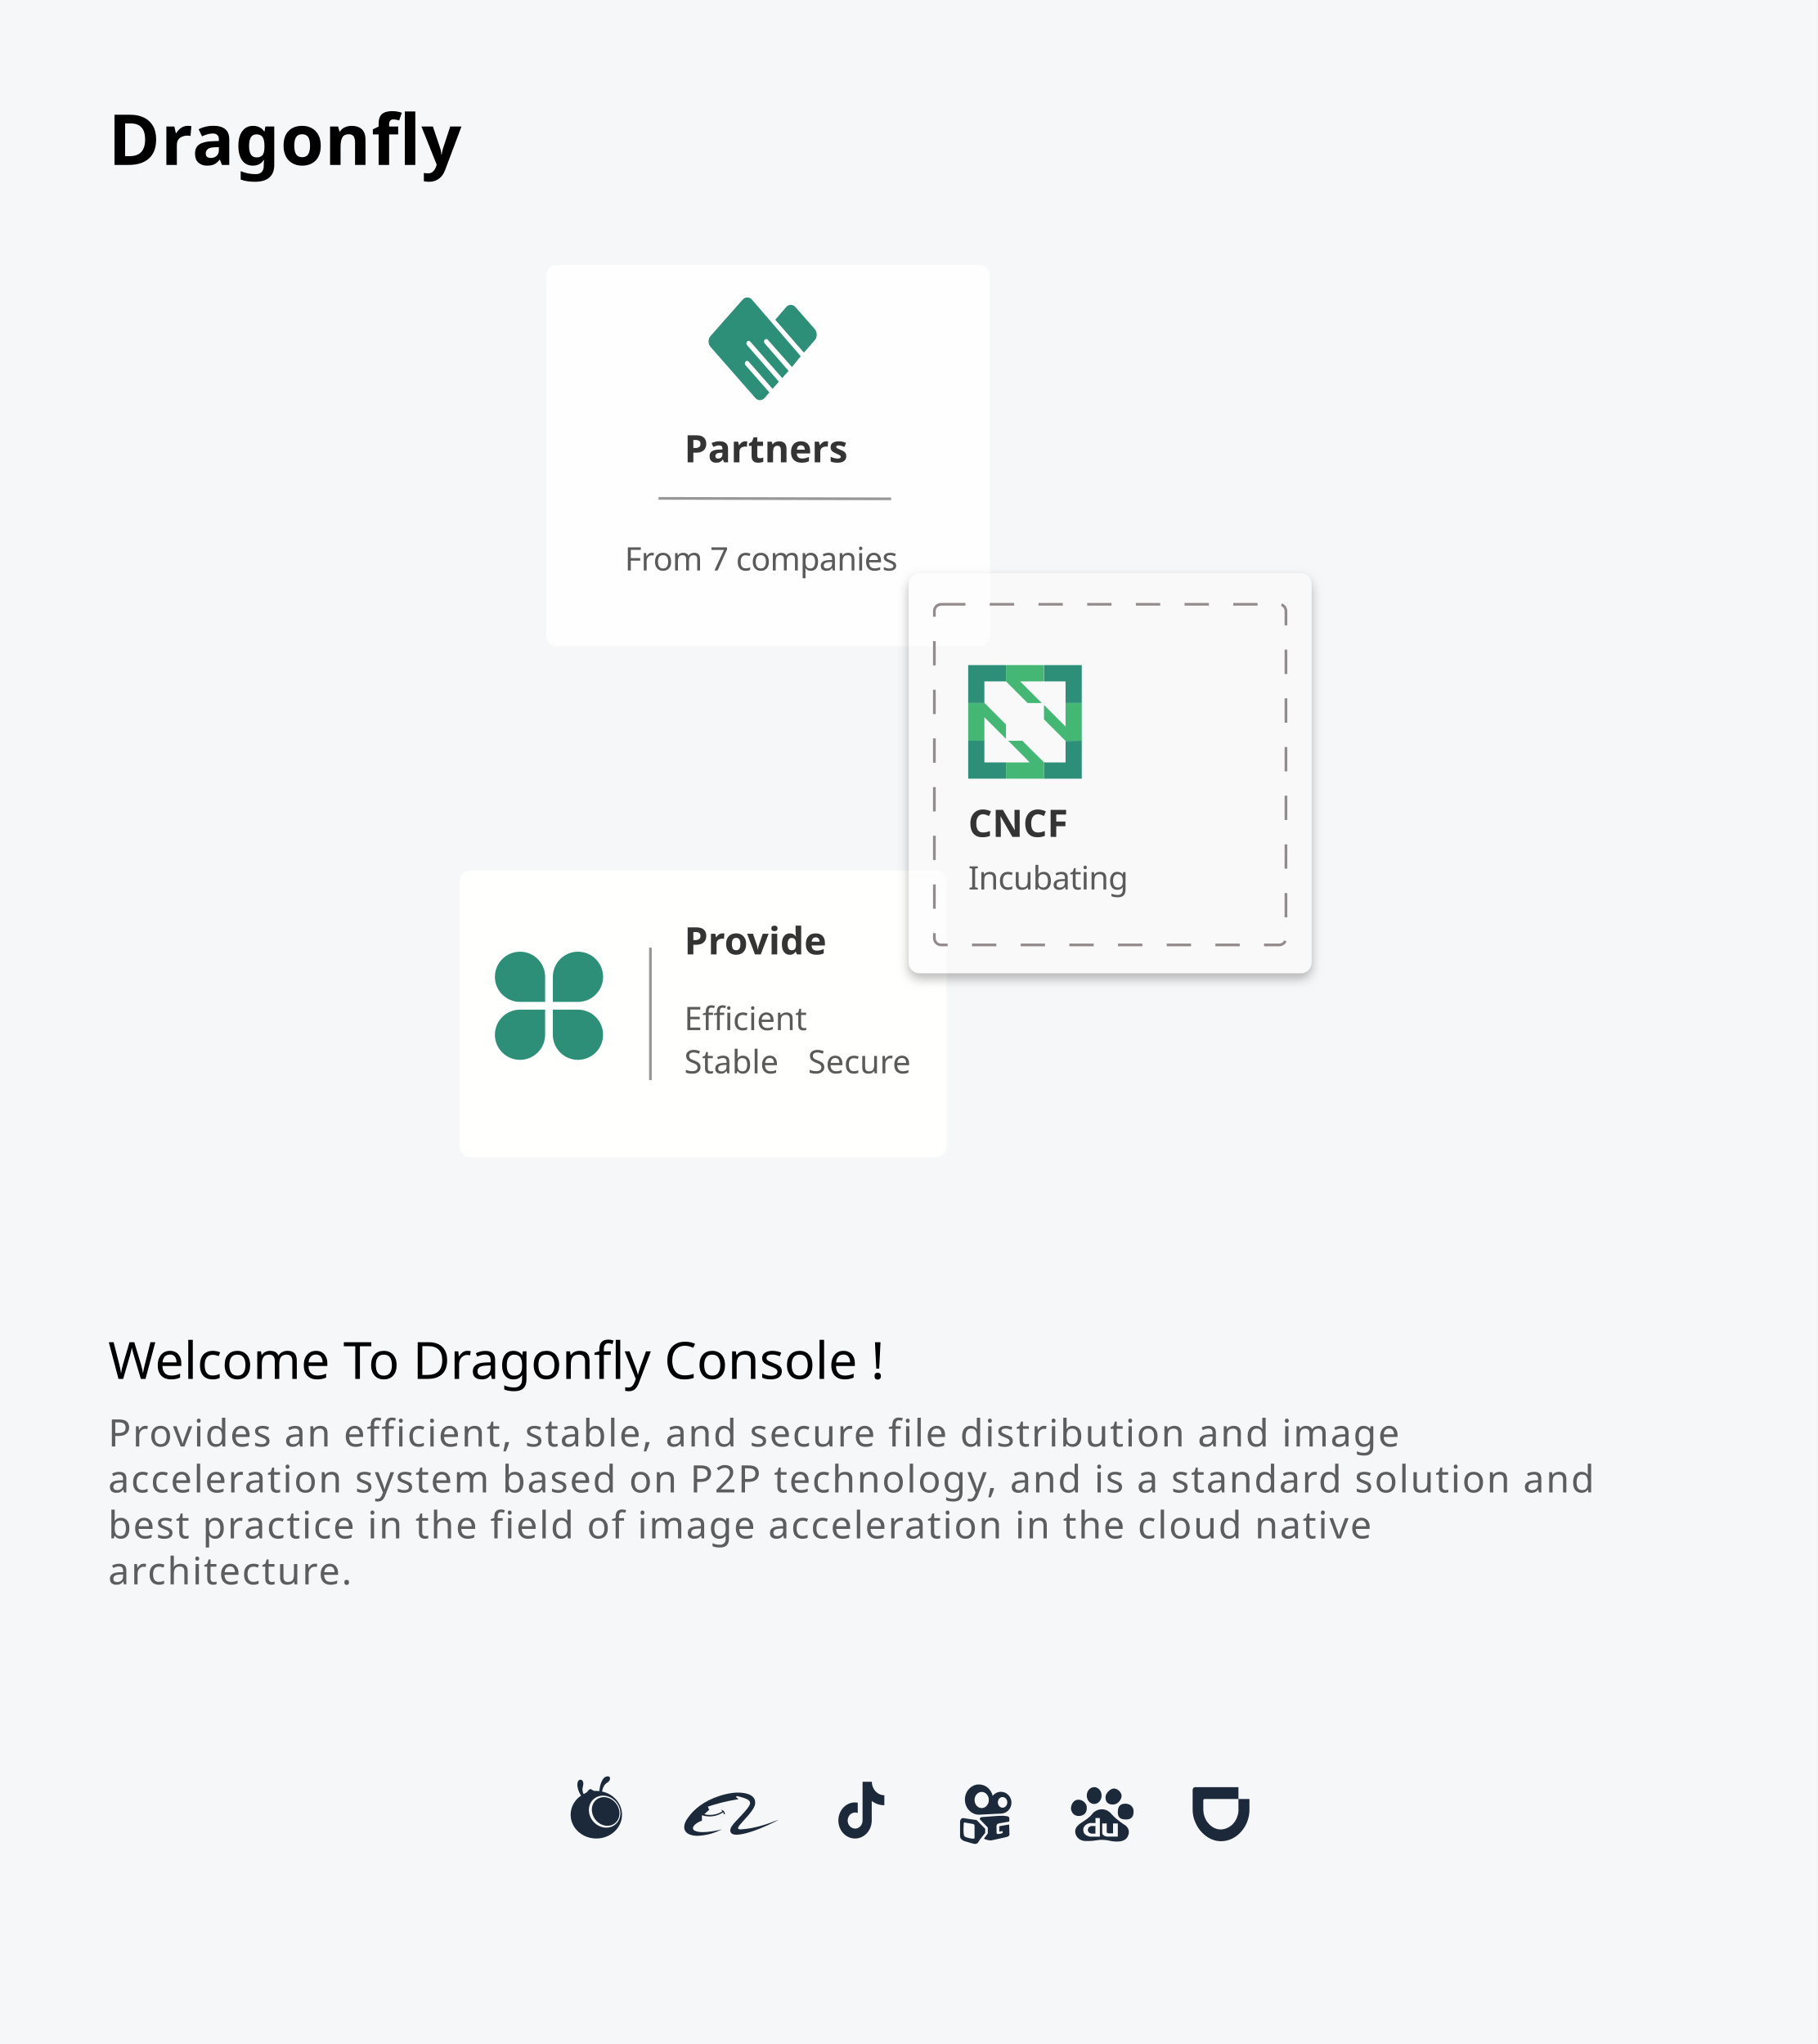
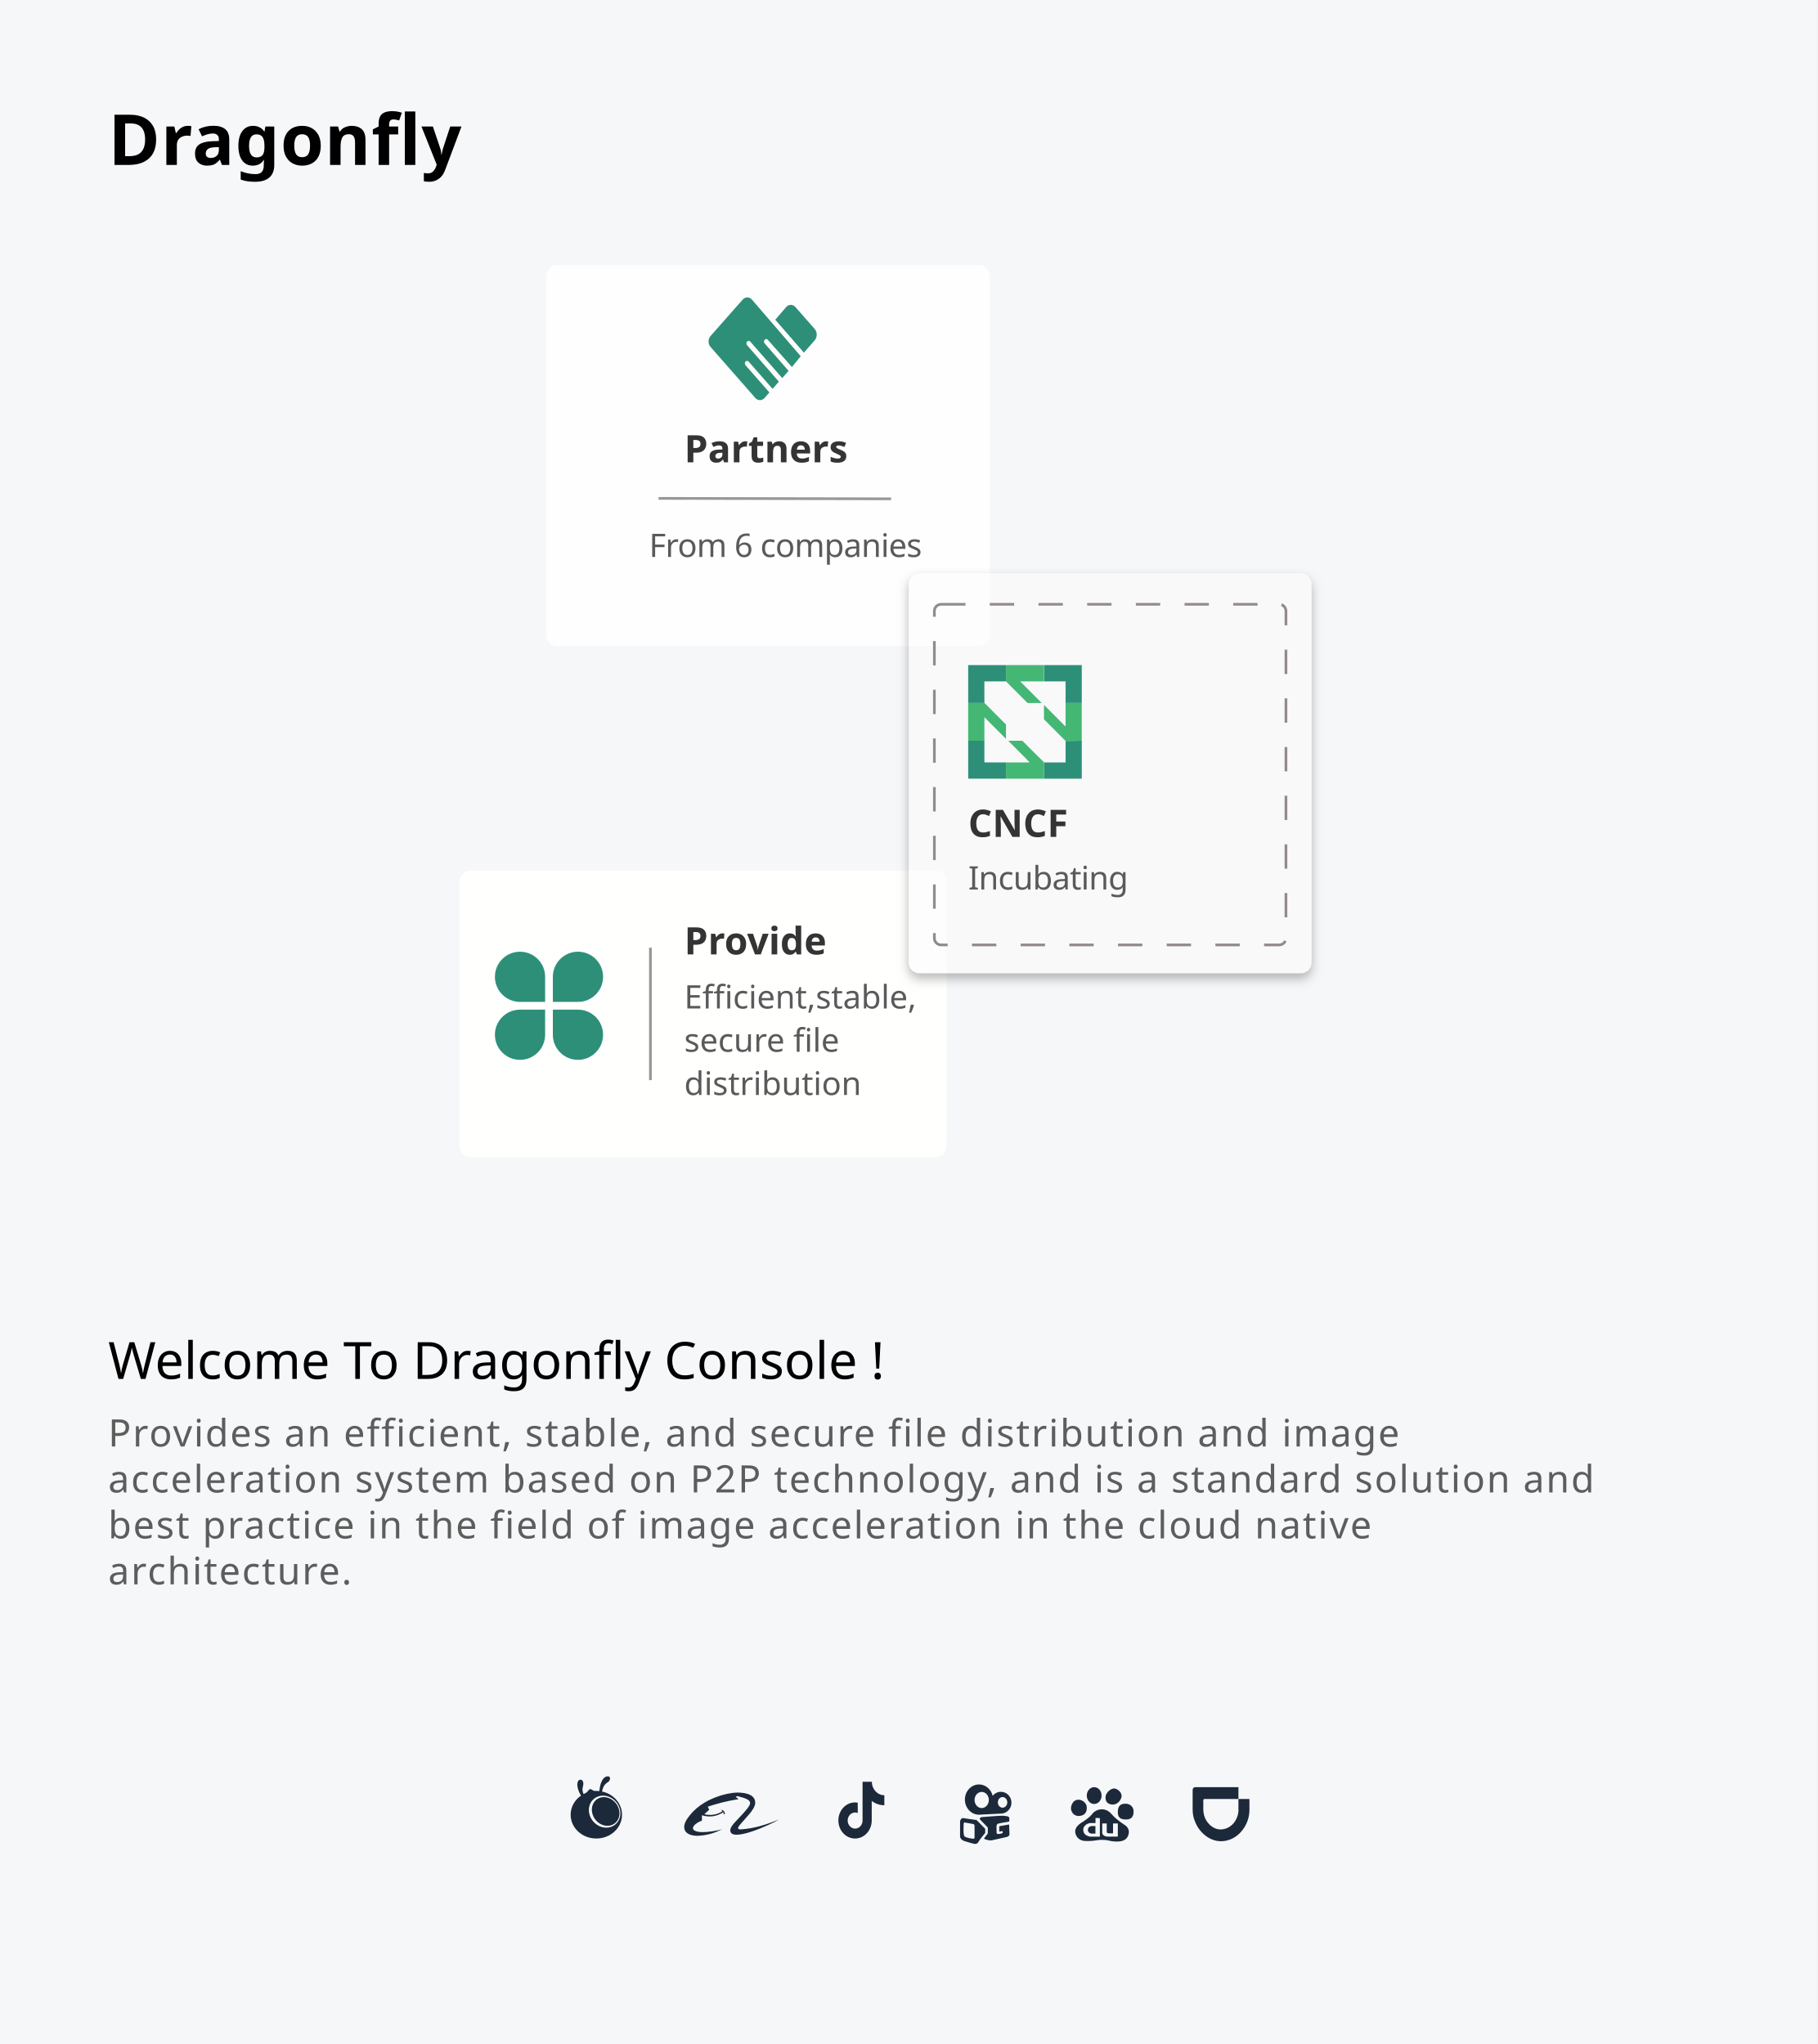
<svg xmlns="http://www.w3.org/2000/svg" xmlns:xlink="http://www.w3.org/1999/xlink" width="672px" height="756px" viewBox="0 0 672 756" version="1.1">
  <defs>
    <rect id="path-1" x="336" y="212" width="149" height="148" rx="4" />
    <filter x="-4.7%" y="-3.4%" width="109.4%" height="109.5%" filterUnits="objectBoundingBox" id="filter-2">
      <feOffset dx="0" dy="2" in="SourceAlpha" result="shadowOffsetOuter1" />
      <feGaussianBlur stdDeviation="2" in="shadowOffsetOuter1" result="shadowBlurOuter1" />
      <feColorMatrix values="0 0 0 0 0   0 0 0 0 0   0 0 0 0 0  0 0 0 0.5 0" type="matrix" in="shadowBlurOuter1" />
    </filter>
    <rect id="path-3" x="345" y="223" width="131" height="127" rx="3" />
    <mask id="mask-4" maskContentUnits="userSpaceOnUse" maskUnits="objectBoundingBox" x="0" y="0" width="131" height="127" fill="white">
      <use xlink:href="#path-3" />
    </mask>
  </defs>
  <g id="console-LandingPage" stroke="none" stroke-width="1" fill="none" fill-rule="evenodd">
    <rect id="矩形" fill="#F6F7F9" x="0" y="0" width="672" height="756" />
    <text id="Provides-an-efficien" font-family="ComicSansMS, Comic Sans MS" font-size="13" font-weight="normal" fill="#5D5D5D">
      <tspan x="40" y="517" />
      <tspan x="40" y="535" font-family="MabryPro-Light, Mabry Pro" font-size="14" font-weight="300" letter-spacing="0.6">Provides an efficient, stable, and secure file distribution and image </tspan>
      <tspan x="40" y="552" font-family="MabryPro-Light, Mabry Pro" font-size="14" font-weight="300" letter-spacing="0.6">acceleration system based on P2P technology, and is a standard solution and </tspan>
      <tspan x="40" y="569" font-family="MabryPro-Light, Mabry Pro" font-size="14" font-weight="300" letter-spacing="0.6">best practice in the field of image acceleration in the cloud native </tspan>
      <tspan x="40" y="586" font-family="MabryPro-Light, Mabry Pro" font-size="14" font-weight="300" letter-spacing="0.6">architecture.</tspan>
    </text>
    <g id="kuaishou_1" transform="translate(355, 660)" fill="#1C293A" fill-rule="nonzero">
      <path d="M8.051,12.075 C8.152,12.069 15.251,11.499 15.723,11.573 C16.195,11.648 18.085,11.592 18.178,12.316 C18.272,13.031 18.178,13.728 18.178,13.728 C18.178,13.728 13.983,14.452 13.889,14.546 C13.796,14.639 13.455,14.974 13.474,15.474 C13.494,15.977 13.494,17.928 13.511,17.984 C13.531,18.04 13.625,18.412 14.344,18.336 C14.91,18.278 15.474,18.081 15.69,18.001 C15.744,17.98 15.779,17.928 15.773,17.87 L15.734,17.367 C15.727,17.29 15.653,17.234 15.576,17.249 L14.495,17.462 L14.495,15.455 L17.999,14.832 C18.074,14.819 18.144,14.873 18.146,14.948 L18.261,18.347 C18.261,18.347 18.46,19.192 16.988,19.49 C15.515,19.789 11.982,20.661 11.641,20.678 C11.3,20.698 10.734,20.698 10.149,20.547 C9.736,20.442 9.227,20.253 8.965,20.152 C8.875,20.118 8.845,20.008 8.901,19.933 L10.19,18.21 C10.239,18.147 10.263,18.07 10.263,17.993 L10.263,16.093 C10.263,15.994 10.223,15.902 10.155,15.831 L7.396,12.978 C7.322,12.9 7.289,12.795 7.304,12.69 C7.337,12.464 7.483,12.108 8.051,12.075 Z M6.183,13.242 C6.135,13.193 6.072,13.163 6.004,13.152 L1.047,12.436 C0.977,12.423 0.905,12.43 0.841,12.46 C0.625,12.559 0.153,12.851 0,13.575 L0,19.303 C0,19.303 0.07,20.446 1.671,20.975 C3.273,21.504 5.228,21.978 5.228,21.978 C5.228,21.978 6.319,22.187 6.76,21.31 C7.199,20.431 9.297,17.924 9.297,17.924 L9.297,16.405 L6.183,13.242 Z M4.89,20.07 C4.379,20.057 2.301,19.776 1.645,19.192 C1.051,18.663 1.348,14.495 1.348,14.495 C1.348,14.495 1.359,14.011 1.645,14.063 L4.947,14.647 C4.947,14.647 5.357,14.884 5.357,15.219 L5.357,19.72 C5.357,19.722 5.401,20.085 4.89,20.07 L4.89,20.07 Z M19,6.747 C19,4.523 17.254,2.718 15.1,2.718 C13.872,2.718 12.775,3.305 12.061,4.222 C11.488,1.796 9.441,0 7.003,0 C4.123,0 1.787,2.505 1.787,5.595 C1.787,8.685 4.123,11.19 7.003,11.19 C7.153,11.19 7.304,11.181 7.453,11.166 L15.246,10.771 C15.281,10.769 15.314,10.769 15.349,10.767 L15.458,10.76 L15.456,10.758 C17.442,10.571 19,8.846 19,6.747 Z M7.999,8.738 C6.542,8.738 5.36,7.402 5.36,5.752 C5.36,4.102 6.542,2.765 7.999,2.765 C9.456,2.765 10.638,4.102 10.638,5.752 C10.638,7.402 9.456,8.738 7.999,8.738 L7.999,8.738 Z M15.718,8.601 C14.757,8.601 13.977,7.72 13.977,6.631 C13.977,5.541 14.757,4.66 15.718,4.66 C16.68,4.66 17.46,5.541 17.46,6.631 C17.46,7.72 16.68,8.601 15.718,8.601 Z" id="形状" />
    </g>
    <rect id="矩形" fill="#FDFEFD" x="202" y="98" width="164" height="141" rx="4" />
    <rect id="矩形" fill="#FFFFFE" x="170" y="322" width="180" height="106" rx="4" />
    <text id="Dragonfly" font-family="MabryPro-Bold, Mabry Pro" font-size="26" font-weight="bold" letter-spacing="0.248" fill="#000000">
      <tspan x="40" y="61">Dragonfly</tspan>
    </text>
    <text id="Welcome-To-Dragonfly" font-family="MabryPro-Light, Mabry Pro" font-size="19" font-weight="300" fill="#000000">
      <tspan x="40" y="510">Welcome To Dragonfly Console !</tspan>
    </text>
    <g id="矩形" opacity="0.556">
      <use fill="black" fill-opacity="1" filter="url(#filter-2)" xlink:href="#path-1" />
      <use fill="#FBFBFB" fill-rule="evenodd" xlink:href="#path-1" />
    </g>
    <text id="Partners" font-family="MabryPro-Bold, Mabry Pro" font-size="14" font-weight="bold" fill="#353434">
      <tspan x="253" y="171">Partners</tspan>
    </text>
    <g id="编组" transform="translate(358, 246)" fill-rule="nonzero">
      <polygon id="路径" fill="#2E8F79" points="5.99 27.977 0 27.977 0 42 13.977 42 13.977 35.99 5.99 35.99" />
      <polygon id="路径" fill="#2E8F79" points="36.01 35.99 28.023 35.99 28.023 42 42 42 42 27.977 36.01 28.046" />
      <polygon id="路径" fill="#2E8F79" points="0 14.023 6.059 14.023 5.99 13.954 5.99 6.01 13.977 6.01 13.977 0 0 0" />
      <path d="M28.023,0 L28.023,6.01 L36.01,6.01 L36.01,14.023 L42,14.023 L42,0 C41.931,0 28.023,0 28.023,0 Z" id="路径" fill="#2E8F79" />
      <polygon id="路径" fill="#44B775" points="27.197 14.023 19.21 6.01 27.954 6.01 27.954 0 13.977 0 13.977 6.01 21.964 14.023" />
      <polygon id="路径" fill="#44B775" points="20.036 27.977 14.803 27.977 21.413 34.609 22.721 35.99 13.977 35.99 13.977 42 28.023 42 28.023 35.921 24.03 31.984" />
      <polygon id="路径" fill="#44B775" points="36.01 14.023 36.01 22.727 34.633 21.345 28.023 14.714 28.023 20.033 31.948 23.97 35.941 27.977 42 27.977 42 14.023" />
      <polygon id="路径" fill="#44B775" points="13.977 21.967 6.059 14.023 0 14.023 0 27.977 5.99 27.977 5.99 19.273 13.977 27.286 13.977 21.967" />
    </g>
    <text id="Provide" font-family="MabryPro-Bold, Mabry Pro" font-size="14" font-weight="bold" fill="#353434">
      <tspan x="253" y="353">Provide</tspan>
    </text>
    <text id="CNCF" font-family="MabryPro-Bold, Mabry Pro" font-size="14" font-weight="bold" line-spacing="19" fill="#353434">
      <tspan x="358" y="309.531">CNCF</tspan>
      <tspan x="410.012" y="309" font-family="ComicSansMS-Bold, Comic Sans MS" font-size="15"> </tspan>
    </text>
    <text id="Incubating" font-family="MabryPro-Light, Mabry Pro" font-size="12" font-weight="300" line-spacing="19" letter-spacing="-0.2" fill="#5A5A5A">
      <tspan x="358" y="329">Incubating</tspan>
    </text>
-     <text id="From-7-companies" font-family="MabryPro-Light, Mabry Pro" font-size="12" font-weight="300" letter-spacing="-0.2" fill="#5A5A5A">
-       <tspan x="231" y="211">From 7 companies</tspan>
+     <text id="From-6-companies" font-family="MabryPro-Light, Mabry Pro" font-size="12" font-weight="300" letter-spacing="-0.2" fill="#5A5A5A">
+       <tspan x="240" y="206">From 6 companies</tspan>
    </text>
-     <text id="Efficient" font-family="MabryPro-Light, Mabry Pro" font-size="12" font-weight="300" line-spacing="16" fill="#5A5A5A">
-       <tspan x="253" y="381">Efficient</tspan>
-       <tspan x="295.844" y="381" font-family="ClarityCity-SemiBold, Clarity City" font-weight="500" />
-     </text>
-     <text id="Stable-Secure" font-family="MabryPro-Light, Mabry Pro" font-size="12" font-weight="300" line-spacing="16" fill="#5A5A5A">
-       <tspan x="253" y="397">Stable</tspan>
-       <tspan x="295.085" y="397.598" font-family="PingFangSC-Semibold, PingFang SC" font-weight="500">   </tspan>
-       <tspan x="298.767" y="397">Secure</tspan>
-       <tspan x="343.395" y="397.598" font-family="ClarityCity-SemiBold, Clarity City" font-weight="500" letter-spacing="0.3"> </tspan>
+     <text id="Efficient,stable,sec" font-family="MabryPro-Light, Mabry Pro" font-size="12" font-weight="300" line-spacing="16" fill="#5A5A5A">
+       <tspan x="253" y="373">Efficient,stable,</tspan>
+       <tspan x="253" y="389">secure file </tspan>
+       <tspan x="253" y="405">distribution</tspan>
    </text>
    <use id="矩形" stroke="#938B8B" mask="url(#mask-4)" stroke-width="2" stroke-dasharray="9" xlink:href="#path-3" />
    <line x1="243.5" y1="184.329" x2="329.5" y2="184.5" id="路径-6" stroke="#979797" />
    <g id="ANT-black" transform="translate(211, 657)" fill="#1C293A" fill-rule="nonzero">
      <path d="M13.786,0 C14.966,0 14.681,1.571 13.867,2.089 C13.053,2.607 12.489,3.11 12.1,3.997 C11.871,4.517 11.706,5.06 11.608,5.615 C15.84,6.503 19,10.009 19,14.199 C19,19.059 14.747,23 9.5,23 C4.253,23 0,19.059 0,14.199 C0,11.299 1.514,8.726 3.849,7.123 C3.279,6.239 2.878,5.314 2.645,4.347 C2.275,2.81 2.55,1.496 3.37,1.277 C4.189,1.057 4.838,1.85 4.674,3.048 C4.509,4.247 4.245,4.468 4.426,5.402 C4.516,5.87 4.636,6.255 4.785,6.556 C4.905,6.493 5.026,6.431 5.149,6.373 C5.418,6.244 5.87,6.021 6.131,5.739 C6.5,5.34 6.749,4.843 7.174,4.746 C7.629,4.643 7.967,5.099 8.476,5.305 C8.64,5.371 8.927,5.412 9.084,5.406 C9.594,5.385 10.104,5.403 10.611,5.457 C10.764,4.066 11.005,2.977 11.333,2.191 C11.852,0.947 12.605,0 13.786,0 Z M17.766,10.92 C16.301,7.872 12.791,6.36 9.924,7.543 C7.058,8.725 5.921,12.154 7.386,15.202 C8.85,18.249 12.361,19.761 15.228,18.578 C18.094,17.396 19.231,13.967 17.766,10.92 Z M10.567,8.033 C13.058,7.005 16.145,8.396 17.463,11.139 C18.782,13.882 17.831,16.938 15.34,17.965 C12.85,18.992 9.762,17.602 8.445,14.859 C7.126,12.116 8.077,9.06 10.567,8.033 Z" id="形状" />
    </g>
    <g id="alibabaalibaba" transform="translate(253, 663)" fill="#1C293A" fill-rule="nonzero">
      <path d="M20.994,13.609 C19.565,13.701 19.704,12.997 20.552,11.975 C22.489,9.599 26.073,6.37 26.234,4.011 C26.457,0.948 23.111,0 19.665,0 C17.268,0.057 14.787,0.668 13.096,1.224 C7.273,3.116 3.623,6.087 1.307,9.429 C-1.09,12.732 -0.345,15.908 4.833,16 C8.744,15.851 11.383,14.851 14.041,13.588 C14.061,13.588 6.647,15.537 3.904,14.108 C3.6,13.959 3.301,13.754 3.22,13.181 C3.22,12.011 5.318,10.787 6.547,10.398 L6.547,8.393 C9.024,9.192 11.948,8.969 14.449,7.261 C14.529,7.466 14.61,7.724 14.591,8.004 L15.013,8.004 C15.113,7.204 14.529,6.426 13.561,6.37 C13.842,6.575 14.045,6.741 14.145,6.889 L14.107,6.925 L14.087,6.943 C10.864,9.022 7.738,8.057 7.438,8 L9.232,6.384 L8.729,5.213 C12.297,4.064 15.24,3.225 20.134,2.43 L19.039,1.616 L19.604,1.302 C22.504,2.044 24.459,2.599 24.359,4.011 C24.321,4.251 24.217,4.531 24.056,4.828 C23.192,6.405 20.652,8.948 19.623,10.044 C18.958,10.769 18.294,11.438 17.829,12.106 C17.307,12.792 17.041,13.425 17.022,13.998 C17.122,18.66 32.057,11.809 35,10.005 C30.709,11.696 26.053,13.312 20.994,13.609 Z M24.259,2.897 C24.367,3.08 24.417,3.307 24.417,3.572 C24.413,3.332 24.363,3.102 24.259,2.897 Z" id="形状" />
    </g>
    <g id="baidu" transform="translate(396, 661)" fill="#1C293A" fill-rule="nonzero">
      <path d="M3.505,10.607 C6.248,10.138 5.874,7.521 5.79,6.949 C5.655,6.066 4.357,4.525 2.594,4.647 C0.375,4.806 0.05,7.366 0.05,7.366 C-0.248,8.549 0.769,11.077 3.505,10.607 Z M6.416,15.156 C6.335,15.341 6.157,15.811 6.31,16.22 C6.615,17.138 7.615,17.179 7.615,17.179 L9.051,17.179 L9.051,14.378 L7.514,14.378 C6.825,14.543 6.49,14.974 6.416,15.156 L6.416,15.156 Z M8.593,6.222 C10.11,6.222 11.331,4.83 11.331,3.11 C11.331,1.392 10.11,0 8.593,0 C7.081,0 5.854,1.392 5.854,3.11 C5.854,4.83 7.081,6.222 8.593,6.222 L8.593,6.222 Z M15.116,6.426 C17.14,6.637 18.443,4.911 18.699,3.603 C18.963,2.3 17.658,0.782 16.224,0.523 C14.789,0.259 12.996,2.096 12.833,3.293 C12.639,4.757 13.094,6.218 15.116,6.426 L15.116,6.426 Z M20.076,14.109 C20.076,14.109 16.943,12.174 15.116,10.085 C12.639,7.002 9.117,8.256 7.94,9.823 C6.768,11.39 4.941,12.383 4.682,12.644 C4.419,12.904 0.9,14.419 1.68,17.189 C2.461,19.957 5.207,19.906 5.207,19.906 C5.207,19.906 7.229,20.065 9.575,19.646 C11.922,19.229 13.942,19.75 13.942,19.75 C13.942,19.75 19.423,21.215 20.923,18.394 C22.42,15.571 20.076,14.109 20.076,14.109 Z M10.696,18.308 L7.132,18.308 C5.593,18.062 4.98,17.224 4.901,17.081 C4.825,16.935 4.389,16.261 4.621,15.115 C5.286,13.397 7.182,13.273 7.182,13.273 L9.078,13.273 L9.078,11.411 L10.693,11.431 L10.696,18.308 L10.696,18.308 Z M17.335,18.288 L13.232,18.288 C11.641,17.962 11.568,17.059 11.568,17.059 L11.568,13.438 L13.232,13.417 L13.232,16.67 C13.333,17.016 13.875,17.081 13.875,17.081 L15.564,17.081 L15.564,13.438 L17.335,13.438 L17.335,18.288 L17.335,18.288 Z M23.139,8.62 C23.139,7.995 22.489,6.112 20.076,6.112 C17.658,6.112 17.335,7.889 17.335,9.145 C17.335,10.344 17.463,12.019 20.465,11.964 C23.469,11.913 23.139,9.249 23.139,8.62 Z" id="形状" />
    </g>
    <g id="didi" transform="translate(441, 661)" fill="#1C293A" fill-rule="nonzero">
      <path d="M0,1.094 C0,0.469 0.394,0 0.919,0 L16.931,0 L16.931,4.375 L4.463,4.375 C4.2,4.375 3.938,4.531 3.938,4.844 L3.938,8.125 C3.938,10.312 4.725,12.344 6.169,13.75 C7.35,15 9.056,15.781 10.762,15.625 C12.731,15.469 14.569,14.375 15.75,12.5 C16.538,11.25 17.062,9.531 16.931,7.969 L16.931,4.375 L21,4.375 L21,8.438 C21,11.25 19.95,14.062 18.244,16.094 C16.275,18.594 13.387,20 10.5,20 C8.4,20 6.3,19.219 4.594,17.812 C3.019,16.562 1.706,14.844 0.919,12.812 C0.263,11.406 0,9.844 0,8.281 L0,1.094 Z" id="路径" />
    </g>
    <g id="douyin_1" transform="translate(310, 659)" fill="#1C293A" fill-rule="nonzero">
      <path d="M16.976,8.693 C15.303,8.693 13.675,8.133 12.336,7.098 L12.336,14.323 C12.336,18.012 9.575,21 6.168,21 C2.761,21 0,18.012 0,14.323 C0,10.633 2.761,7.645 6.168,7.645 C6.509,7.645 6.839,7.676 7.162,7.733 L7.162,11.56 C6.853,11.435 6.525,11.372 6.194,11.372 C4.674,11.372 3.441,12.705 3.441,14.351 C3.441,15.996 4.674,17.331 6.194,17.331 C7.712,17.331 8.945,15.996 8.945,14.351 L8.945,0 L12.386,0 C12.386,2.758 14.452,4.994 17,4.994 L17,8.691 L16.976,8.693" id="路径" />
    </g>
    <line x1="240.5" y1="399.5" x2="240.5" y2="350.5" id="路径-7" stroke="#979797" />
    <g id="合作" transform="translate(262, 110)" fill="#2E8F79" fill-rule="nonzero">
      <path d="M16.083,0.857 C15.635,0.311 15,0 14.334,0 C13.668,0 13.033,0.311 12.584,0.857 L0.75,14.25 C-0.25,15.386 -0.25,17.199 0.75,18.335 L17.251,37.143 C17.699,37.689 18.334,38 19,38 C19.666,38 20.301,37.689 20.75,37.143 L22.501,35.154 L13.667,25.083 C13.507,24.907 13.417,24.668 13.417,24.418 C13.417,24.169 13.507,23.929 13.667,23.753 C13.817,23.572 14.028,23.468 14.25,23.468 C14.472,23.468 14.684,23.572 14.834,23.753 L23.667,33.824 L26,31.164 L14.248,17.675 C14.088,17.499 13.999,17.26 13.999,17.01 C13.999,16.761 14.088,16.521 14.248,16.345 C14.398,16.163 14.61,16.06 14.832,16.06 C15.054,16.06 15.266,16.163 15.415,16.345 L27.247,29.833 L29.582,27.173 L20.749,17.008 C20.589,16.832 20.499,16.593 20.499,16.343 C20.499,16.093 20.589,15.854 20.749,15.678 C20.898,15.497 21.11,15.393 21.332,15.393 C21.554,15.393 21.765,15.497 21.915,15.678 L30.831,25.748 L34.08,21.758 L16.083,0.857 Z M39.25,11.685 L32.166,3.61 C31.717,3.065 31.082,2.755 30.416,2.755 C29.751,2.755 29.116,3.065 28.666,3.61 L24.667,8.265 L35.251,20.425 L39.25,15.865 C40.25,14.692 40.25,12.858 39.25,11.685 Z" id="形状" />
    </g>
    <g id="提供服务-(1)" transform="translate(183, 352)" fill="#2E8F79" fill-rule="nonzero">
      <path d="M9.283,0.002 C4.156,0.002 0,4.158 0,9.285 C0,14.411 4.156,18.567 9.283,18.567 L18.572,18.567 L18.572,9.285 C18.571,6.823 17.593,4.461 15.851,2.721 C14.109,0.98 11.748,0.002 9.285,0.002 L9.283,0.002 L9.283,0.002 Z M40,9.285 C40,4.157 35.843,0 30.714,0 C25.586,0 21.428,4.157 21.428,9.285 L21.428,18.567 L30.717,18.567 C35.844,18.567 40,14.411 40,9.285 Z M0,30.714 C0,35.841 4.157,39.998 9.284,39.998 C14.412,39.998 18.568,35.841 18.568,30.714 L18.568,21.432 L9.283,21.432 C4.157,21.432 0.001,25.587 0,30.713 L0,30.714 Z M30.712,21.432 L21.425,21.432 L21.425,30.714 C21.424,35.842 25.58,39.999 30.708,40 C35.836,40.001 39.994,35.845 39.995,30.718 C39.996,25.59 35.84,21.433 30.712,21.432 L30.712,21.432 Z" id="形状" />
    </g>
  </g>
</svg>
